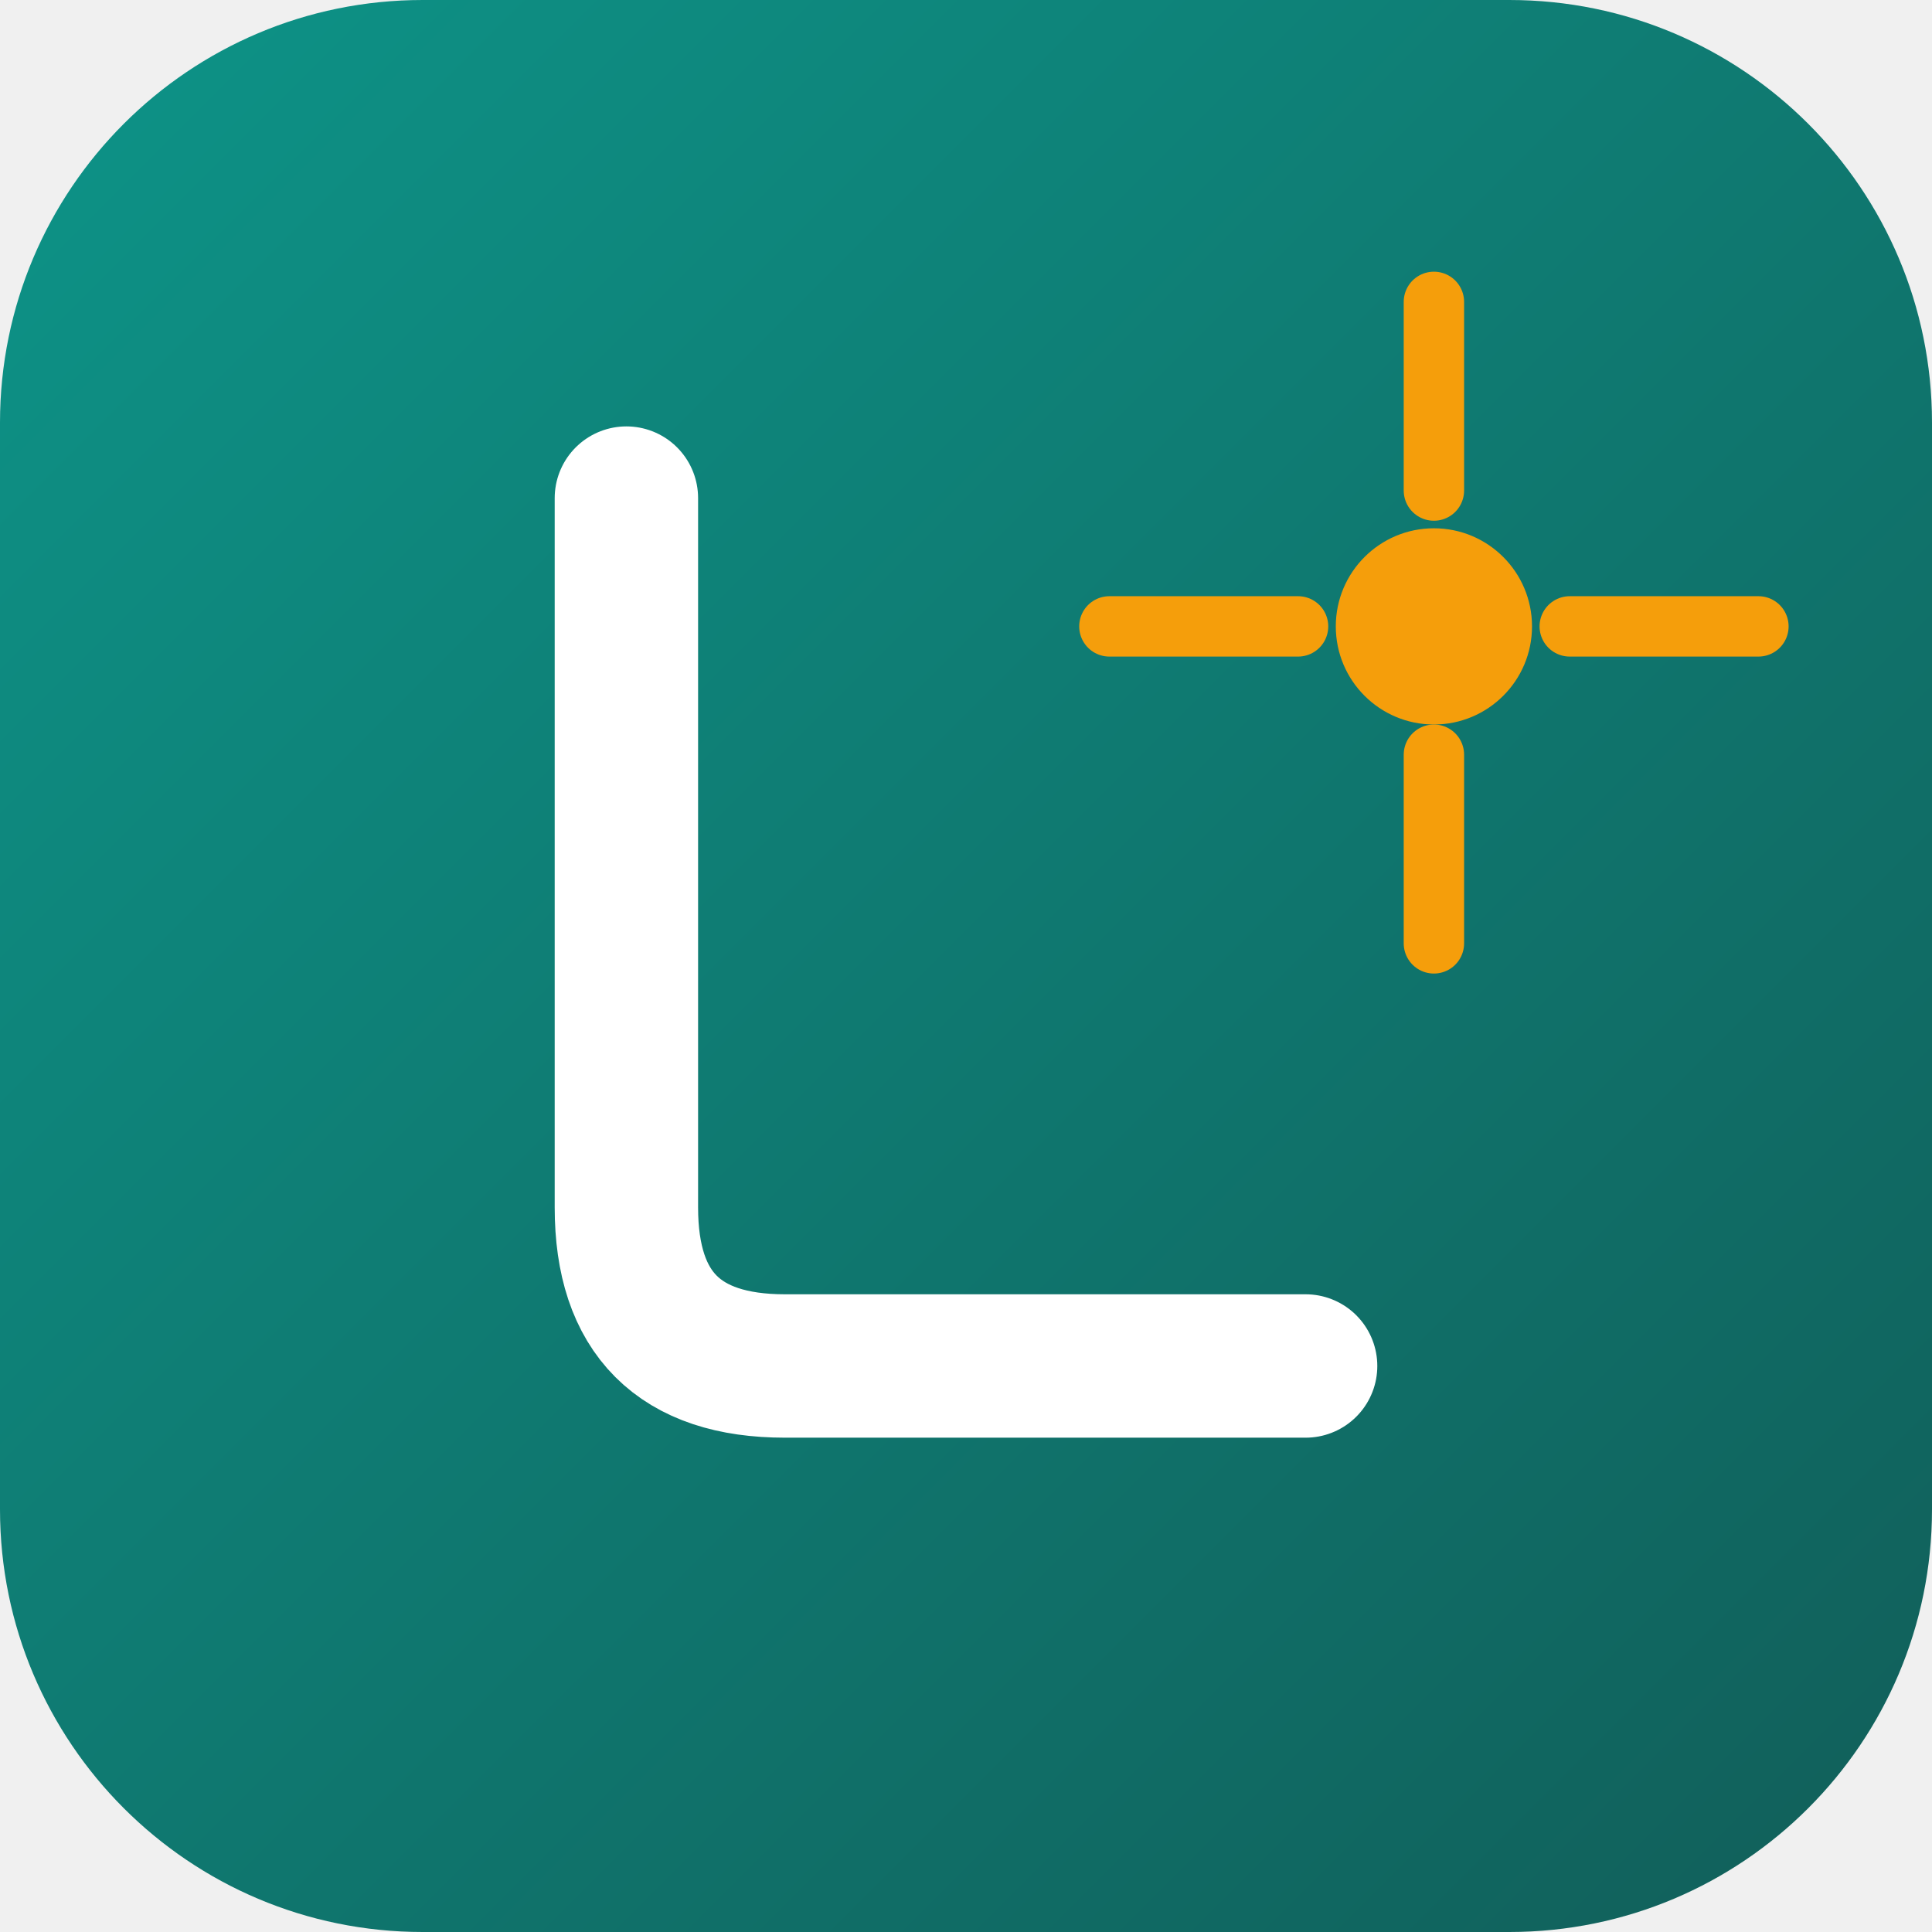
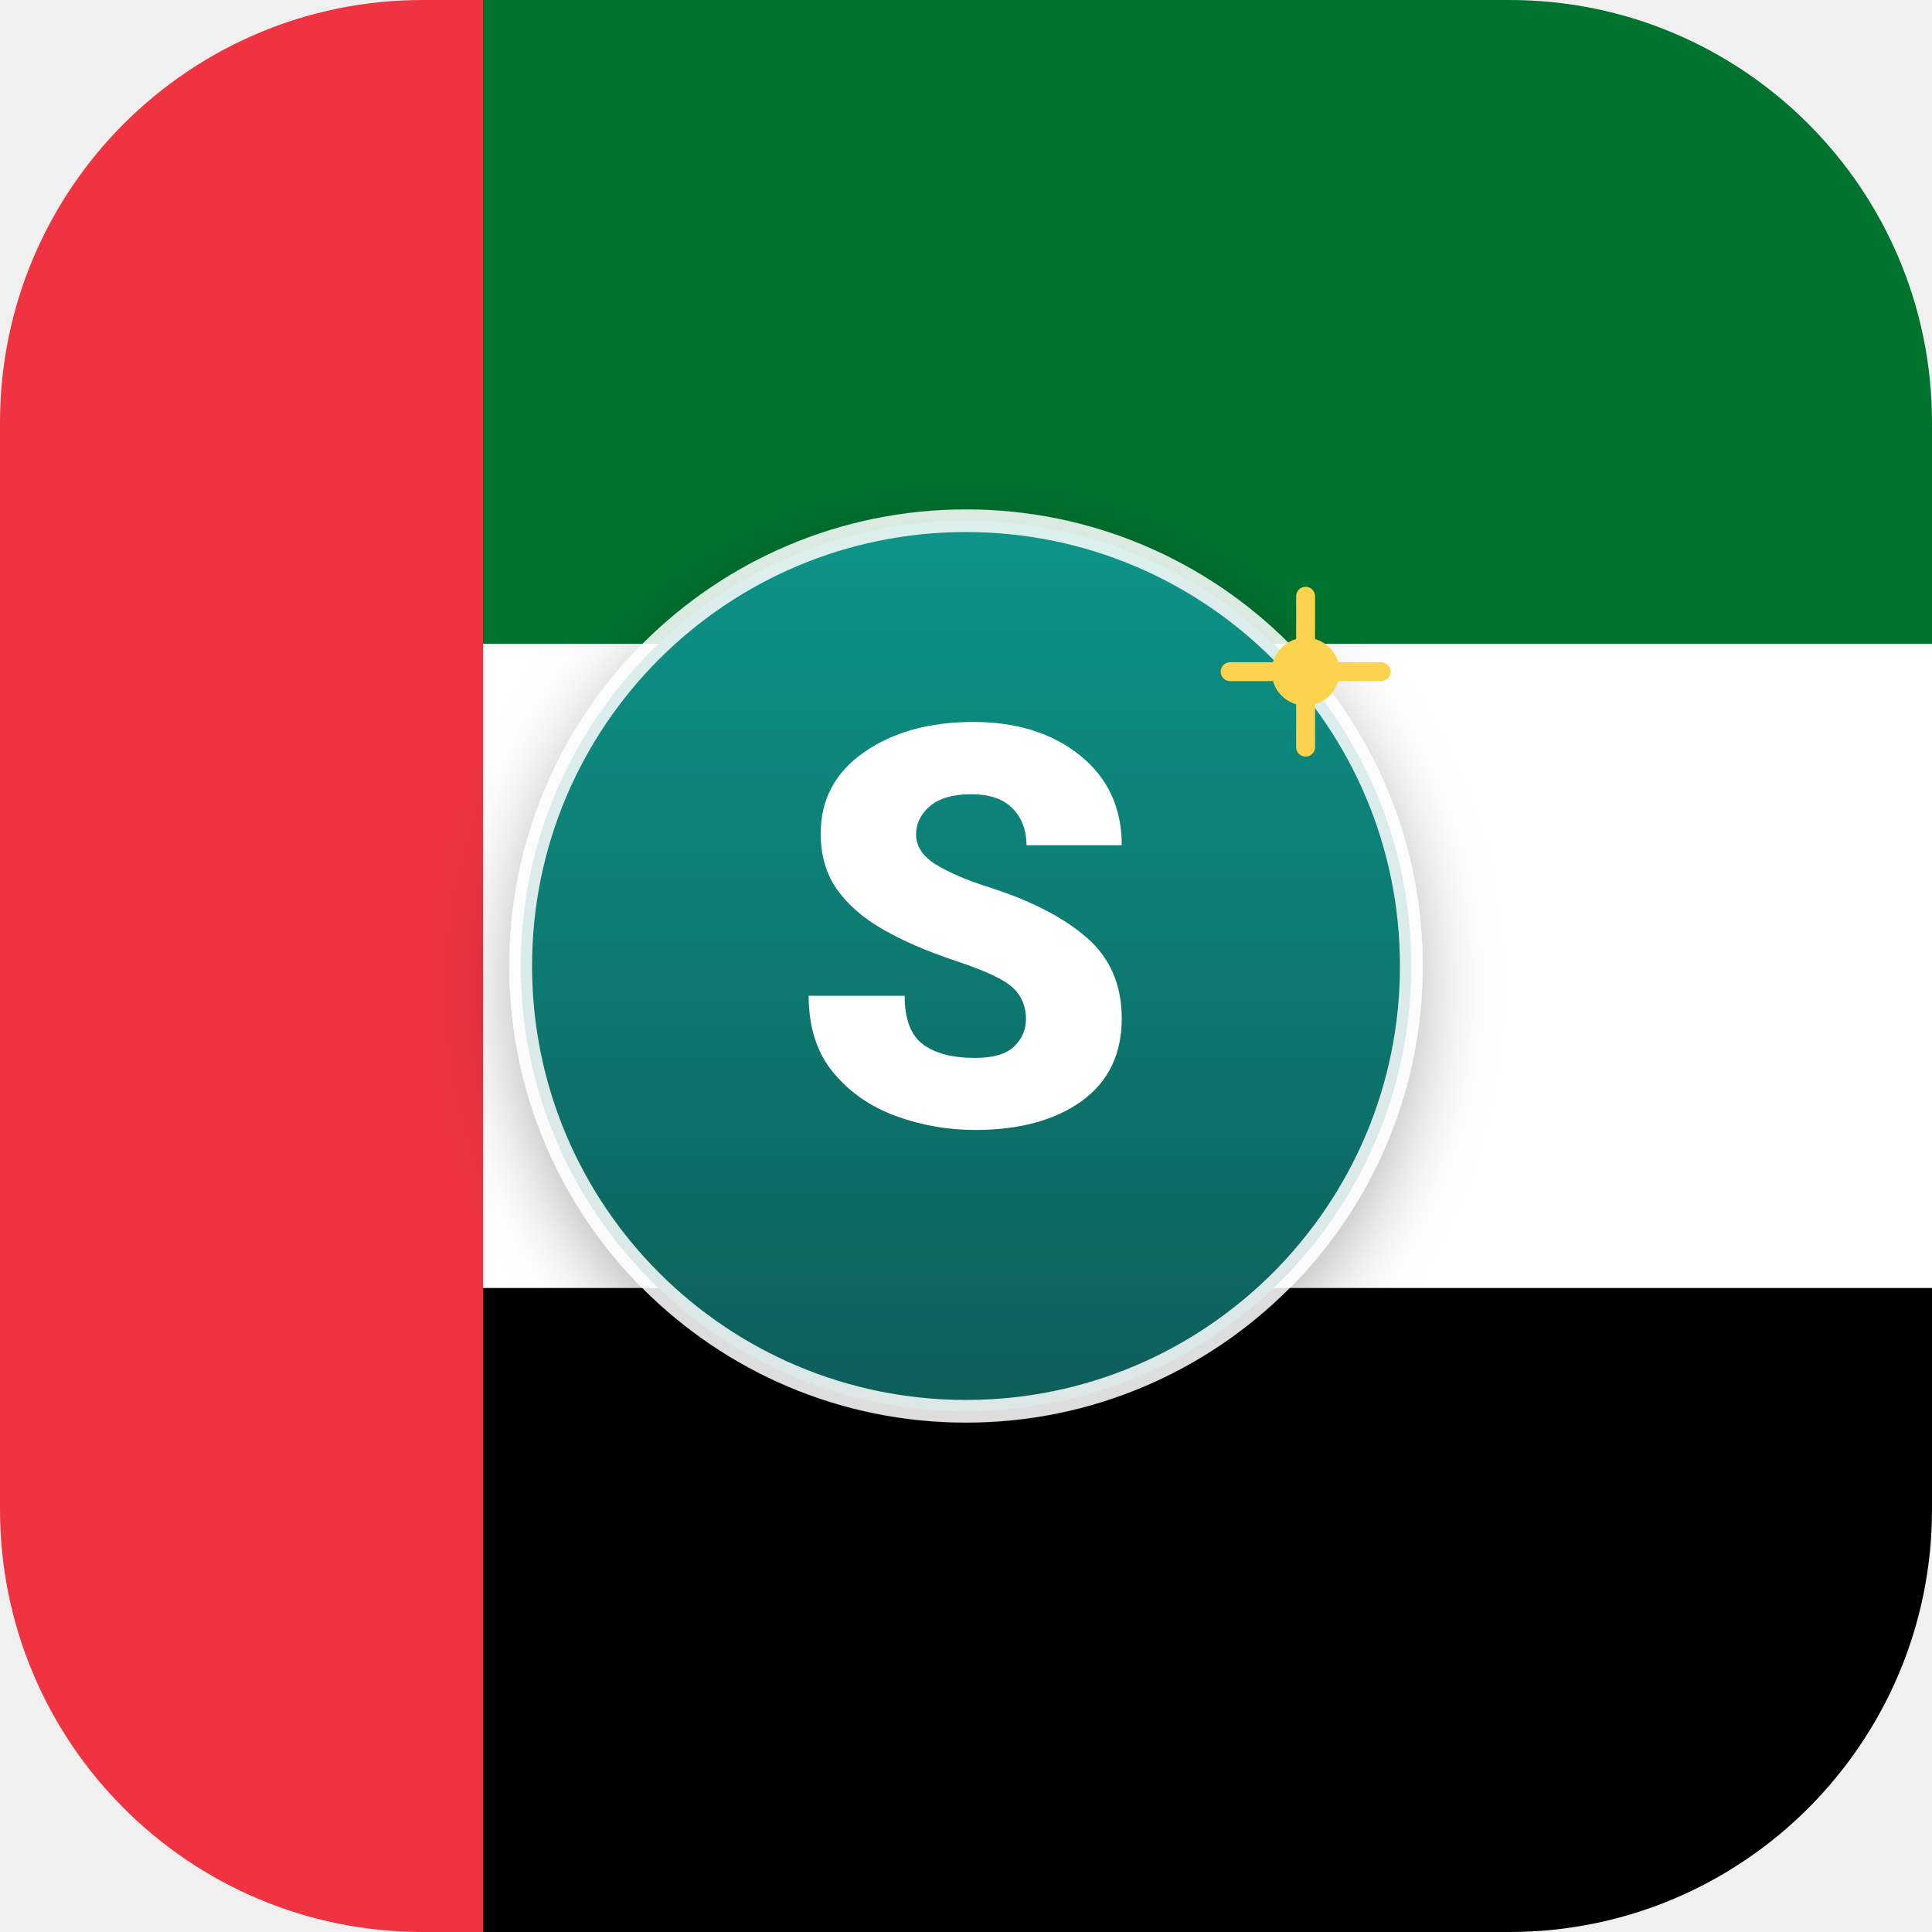
<svg xmlns="http://www.w3.org/2000/svg" viewBox="0 0 512 512" width="512" height="512">
  <defs>
-     <linearGradient id="g" x1="0" y1="0" x2="1" y2="1">
+     <clipPath id="rounded">
+       <rect width="512" height="512" rx="112" />
+     </clipPath>
+     <linearGradient id="badge" x1="0" y1="0" x2="0" y2="1">
      <stop offset="0%" stop-color="#0D9488" />
      <stop offset="100%" stop-color="#115E59" />
    </linearGradient>
+     <filter id="shadow" x="-30%" y="-30%" width="160%" height="160%">
+       <feDropShadow dx="0" dy="6" stdDeviation="10" flood-opacity="0.30" />
+     </filter>
  </defs>
-   <rect width="512" height="512" rx="112" fill="url(#g)" />
-   <path d="M166 132 v188 q0 42 42 42 h138" fill="none" stroke="#fff" stroke-width="38" stroke-linecap="round" />
-   <g fill="#F59E0B">
-     <circle cx="380" cy="166" r="26" />
-     <path d="M380 80 v50 M380 200 v50 M294 166 h50 M416 166 h50" stroke="#F59E0B" stroke-width="16" stroke-linecap="round" />
+   <g clip-path="url(#rounded)">
+     <rect x="0" y="0" width="128" height="512" fill="#EF3340" />
+     <rect x="128" y="0" width="384" height="170.67" fill="#00732F" />
+     <rect x="128" y="170.67" width="384" height="170.66" fill="#FFFFFF" />
+     <rect x="128" y="341.33" width="384" height="170.67" fill="#000000" />
+   </g>
+   <g filter="url(#shadow)">
+     <circle cx="256" cy="256" r="118" fill="url(#badge)" />
+     <circle cx="256" cy="256" r="118" fill="none" stroke="#FFFFFF" stroke-width="6" stroke-opacity="0.85" />
+   </g>
+   <text x="256" y="298" text-anchor="middle" font-family="-apple-system,BlinkMacSystemFont,Segoe UI,Roboto,sans-serif" font-size="148" font-weight="900" fill="#FFFFFF" letter-spacing="-4">S</text>
+   <g fill="#FCD34D">
+     <circle cx="346" cy="178" r="9" />
+     <path d="M346 158 v14 M346 184 v14 M326 178 h14 M352 178 h14" stroke="#FCD34D" stroke-width="5" stroke-linecap="round" />
  </g>
</svg>
